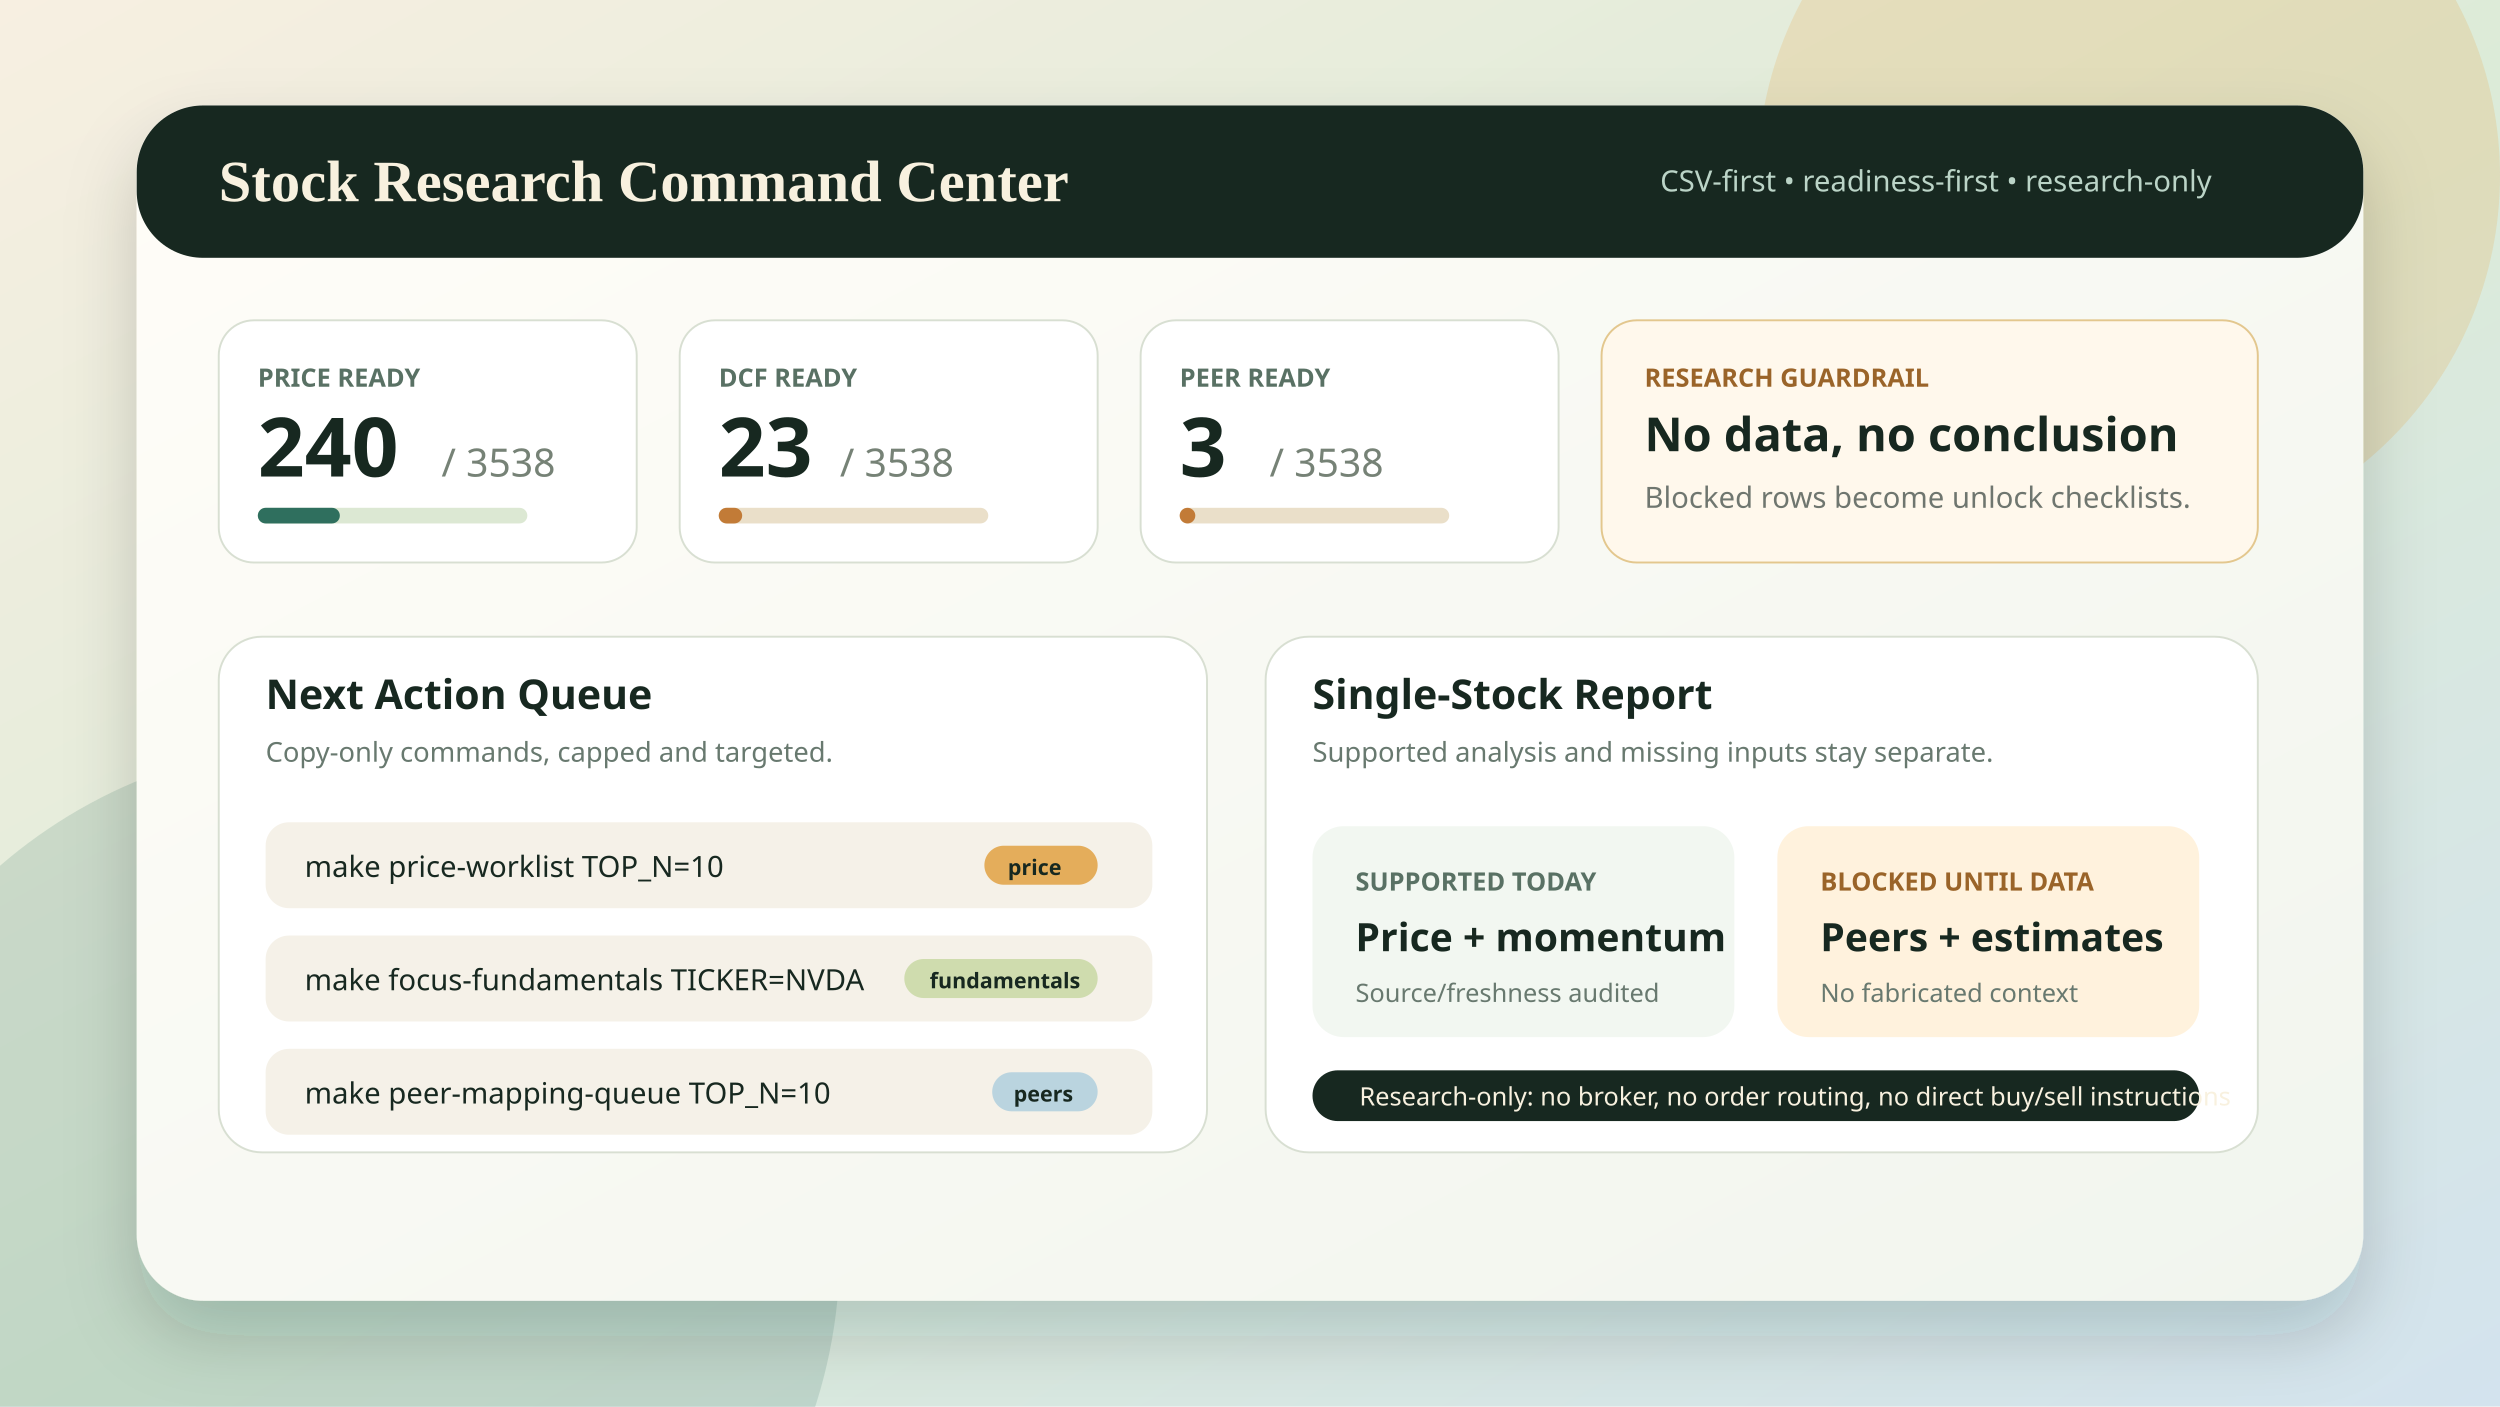
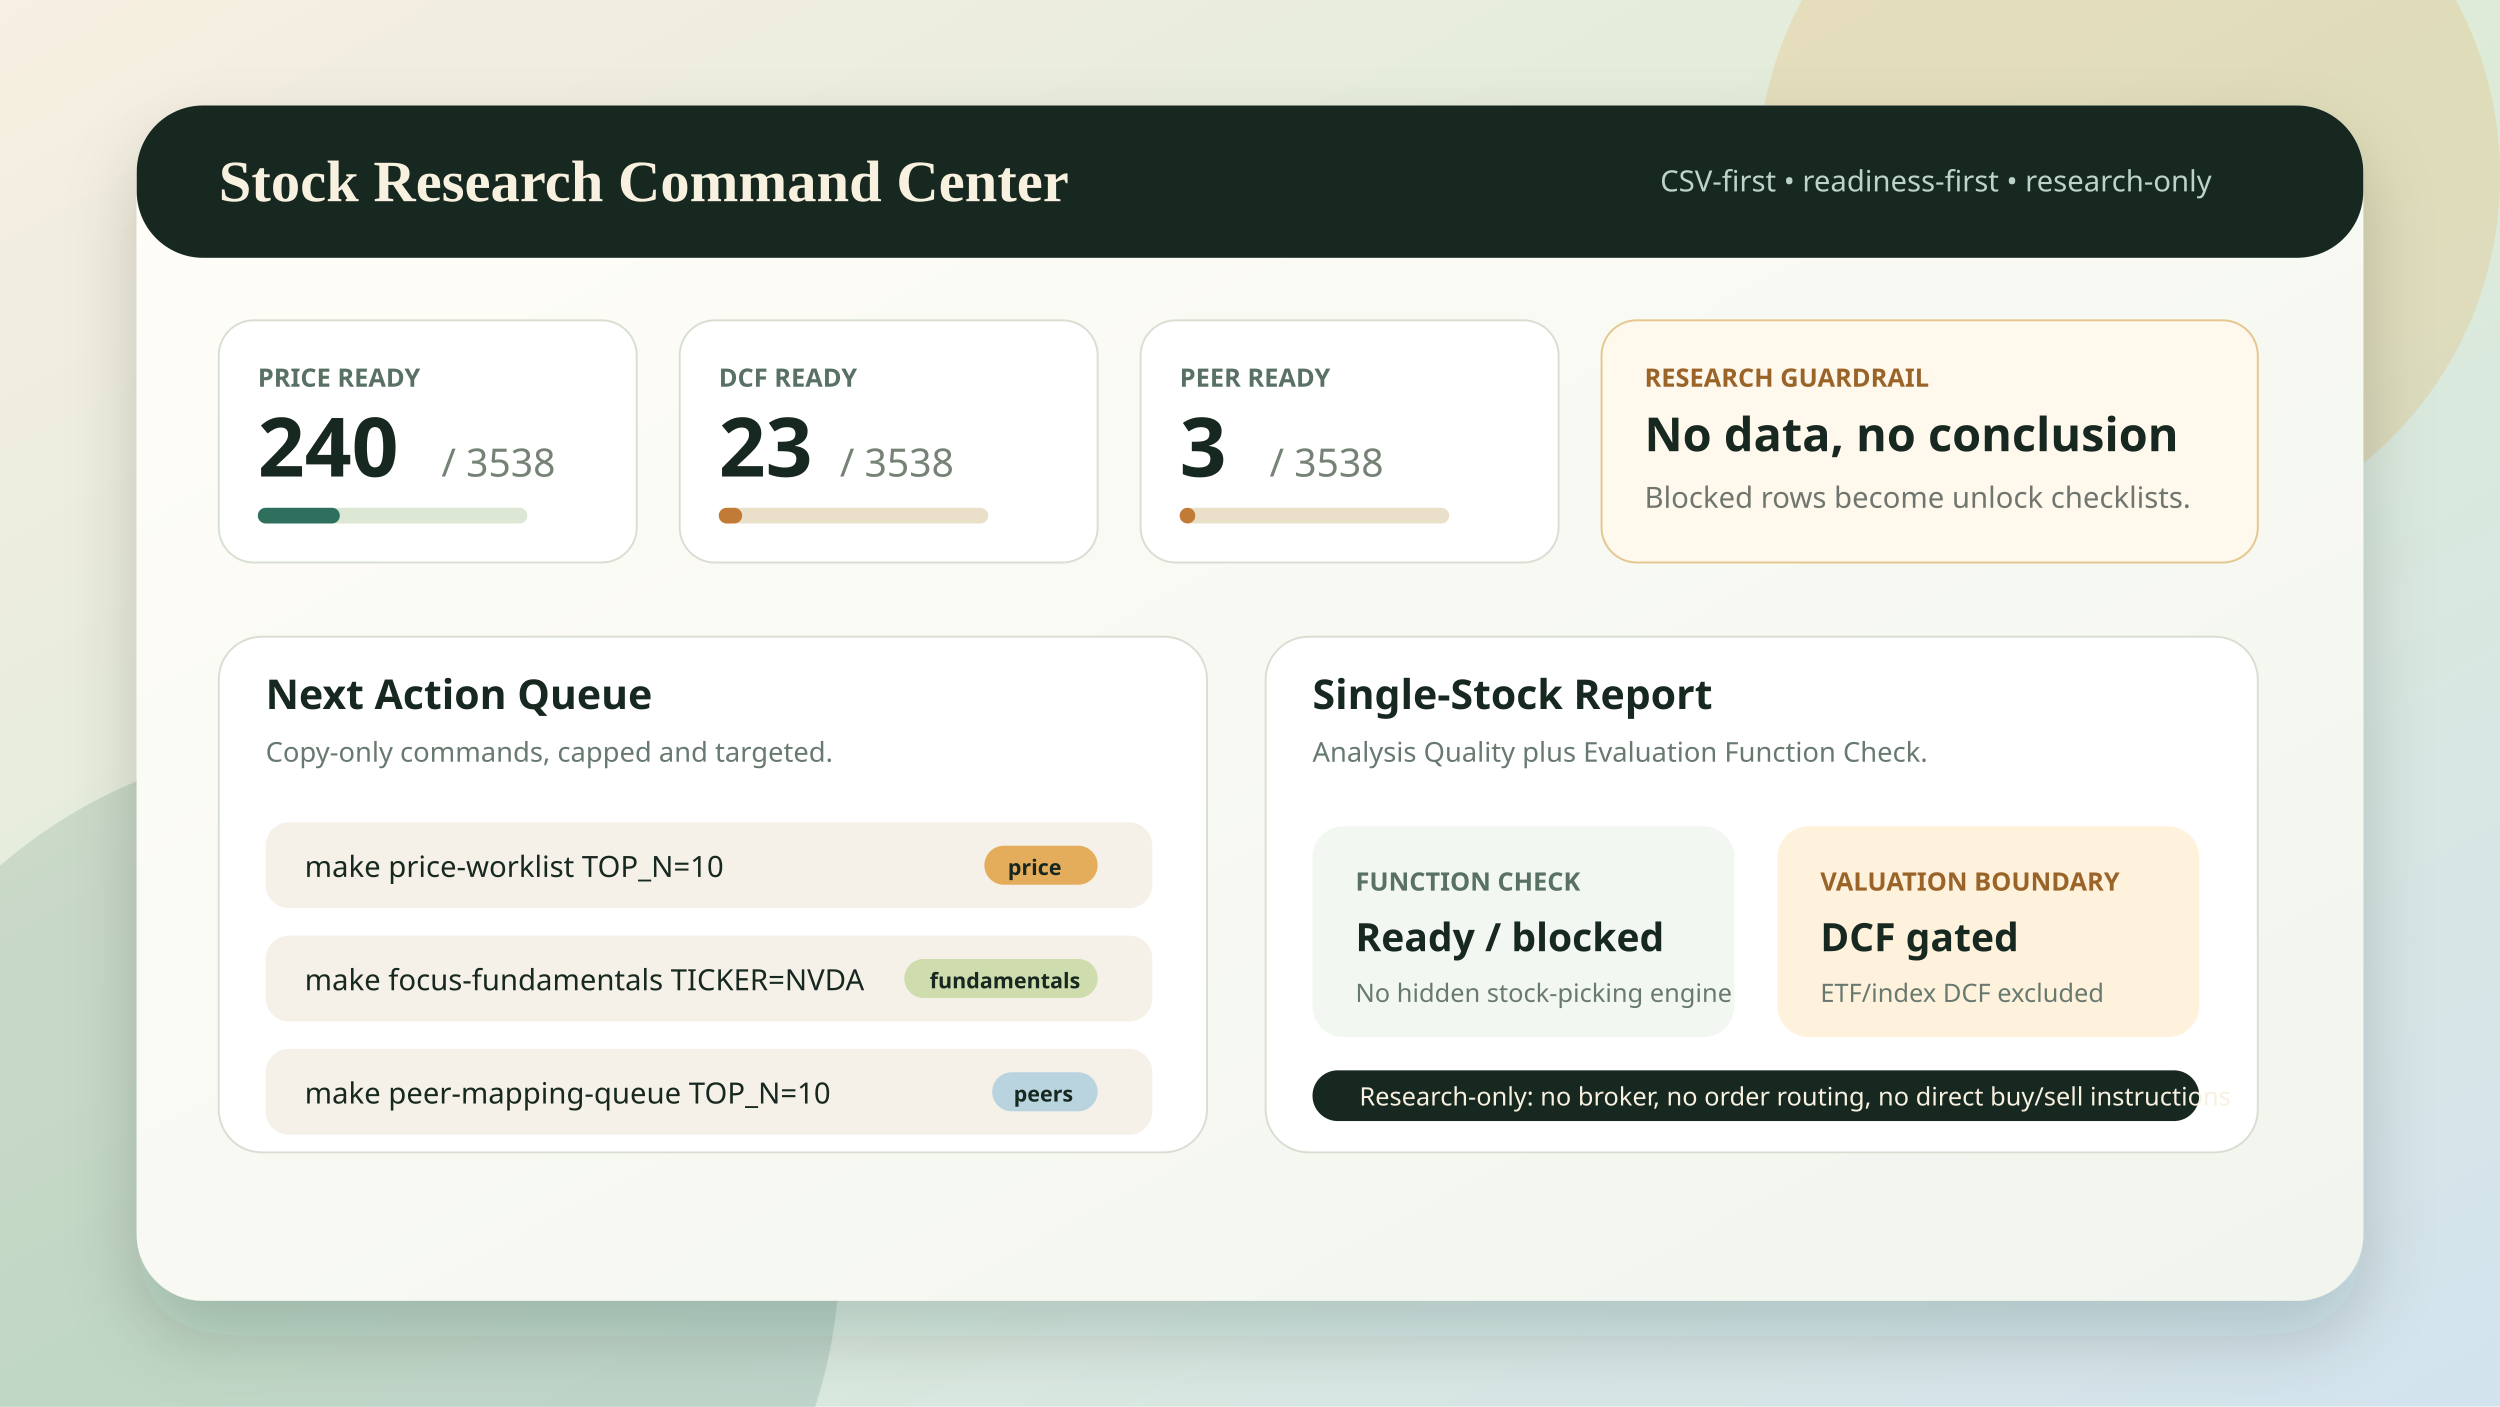
<svg xmlns="http://www.w3.org/2000/svg" width="1280" height="720" viewBox="0 0 1280 720" role="img" aria-labelledby="title desc">
  <defs>
    <linearGradient id="bg" x1="0" y1="0" x2="1" y2="1">
      <stop offset="0" stop-color="#f7efe1" />
      <stop offset="0.52" stop-color="#dcebd8" />
      <stop offset="1" stop-color="#d3e3ee" />
    </linearGradient>
    <linearGradient id="panel" x1="0" y1="0" x2="1" y2="1">
      <stop offset="0" stop-color="#fffdf8" />
      <stop offset="1" stop-color="#f1f5ee" />
    </linearGradient>
    <filter id="shadow" x="-20%" y="-20%" width="140%" height="140%">
      <feDropShadow dx="0" dy="18" stdDeviation="18" flood-color="#173024" flood-opacity="0.18" />
    </filter>
  </defs>
  <rect width="1280" height="720" fill="url(#bg)" />
  <circle cx="1090" cy="90" r="190" fill="#e6a84f" opacity="0.22" />
  <circle cx="170" cy="640" r="260" fill="#2f6f5e" opacity="0.16" />
  <rect x="70" y="54" width="1140" height="612" rx="34" fill="url(#panel)" filter="url(#shadow)" />
  <rect x="70" y="54" width="1140" height="78" rx="34" fill="#172820" />
  <text x="112" y="103" fill="#f8f1df" font-family="Georgia, 'Times New Roman', serif" font-size="30" font-weight="700">Stock Research Command Center</text>
  <text x="850" y="98" fill="#bbd4c7" font-family="Verdana, sans-serif" font-size="15">CSV-first • readiness-first • research-only</text>
  <g font-family="Verdana, sans-serif">
    <rect x="112" y="164" width="214" height="124" rx="18" fill="#ffffff" stroke="#d8dfd2" />
    <text x="132" y="198" fill="#597164" font-size="13" font-weight="700">PRICE READY</text>
    <text x="132" y="244" fill="#172820" font-size="42" font-weight="700">240</text>
    <text x="226" y="244" fill="#768276" font-size="20">/ 3538</text>
    <rect x="132" y="260" width="138" height="8" rx="4" fill="#dce8d3" />
    <rect x="132" y="260" width="42" height="8" rx="4" fill="#2f6f5e" />
    <rect x="348" y="164" width="214" height="124" rx="18" fill="#ffffff" stroke="#d8dfd2" />
    <text x="368" y="198" fill="#597164" font-size="13" font-weight="700">DCF READY</text>
    <text x="368" y="244" fill="#172820" font-size="42" font-weight="700">23</text>
    <text x="430" y="244" fill="#768276" font-size="20">/ 3538</text>
    <rect x="368" y="260" width="138" height="8" rx="4" fill="#eadfc9" />
    <rect x="368" y="260" width="12" height="8" rx="4" fill="#c27b37" />
    <rect x="584" y="164" width="214" height="124" rx="18" fill="#ffffff" stroke="#d8dfd2" />
    <text x="604" y="198" fill="#597164" font-size="13" font-weight="700">PEER READY</text>
    <text x="604" y="244" fill="#172820" font-size="42" font-weight="700">3</text>
    <text x="650" y="244" fill="#768276" font-size="20">/ 3538</text>
    <rect x="604" y="260" width="138" height="8" rx="4" fill="#eadfc9" />
    <rect x="604" y="260" width="8" height="8" rx="4" fill="#c27b37" />
    <rect x="820" y="164" width="336" height="124" rx="18" fill="#fff8ec" stroke="#e3c78e" />
    <text x="842" y="198" fill="#9a6429" font-size="13" font-weight="700">RESEARCH GUARDRAIL</text>
    <text x="842" y="231" fill="#172820" font-size="24" font-weight="700">No data, no conclusion</text>
    <text x="842" y="260" fill="#6f766f" font-size="15">Blocked rows become unlock checklists.</text>
  </g>
  <g font-family="Verdana, sans-serif">
    <rect x="112" y="326" width="506" height="264" rx="22" fill="#ffffff" stroke="#d8dfd2" />
    <text x="136" y="363" fill="#172820" font-size="21" font-weight="700">Next Action Queue</text>
    <text x="136" y="390" fill="#68796f" font-size="14">Copy-only commands, capped and targeted.</text>
    <rect x="136" y="421" width="454" height="44" rx="12" fill="#f5f1e8" />
    <text x="156" y="449" fill="#172820" font-size="15">make price-worklist TOP_N=10</text>
    <rect x="504" y="433" width="58" height="20" rx="10" fill="#e4ad5b" />
    <text x="516" y="448" fill="#172820" font-size="11" font-weight="700">price</text>
    <rect x="136" y="479" width="454" height="44" rx="12" fill="#f5f1e8" />
    <text x="156" y="507" fill="#172820" font-size="15">make focus-fundamentals TICKER=NVDA</text>
    <rect x="463" y="491" width="99" height="20" rx="10" fill="#cfdcae" />
    <text x="476" y="506" fill="#172820" font-size="11" font-weight="700">fundamentals</text>
    <rect x="136" y="537" width="454" height="44" rx="12" fill="#f5f1e8" />
    <text x="156" y="565" fill="#172820" font-size="15">make peer-mapping-queue TOP_N=10</text>
    <rect x="508" y="549" width="54" height="20" rx="10" fill="#bad4df" />
    <text x="519" y="564" fill="#172820" font-size="11" font-weight="700">peers</text>
    <rect x="648" y="326" width="508" height="264" rx="22" fill="#ffffff" stroke="#d8dfd2" />
    <text x="672" y="363" fill="#172820" font-size="21" font-weight="700">Single-Stock Report</text>
-     <text x="672" y="390" fill="#68796f" font-size="14">Supported analysis and missing inputs stay separate.</text>
+     <text x="672" y="390" fill="#68796f" font-size="14">Analysis Quality plus Evaluation Function Check.</text>
    <rect x="672" y="423" width="216" height="108" rx="16" fill="#f2f7f1" />
-     <text x="694" y="456" fill="#597164" font-size="13" font-weight="700">SUPPORTED TODAY</text>
-     <text x="694" y="487" fill="#172820" font-size="20" font-weight="700">Price + momentum</text>
-     <text x="694" y="513" fill="#68796f" font-size="13">Source/freshness audited</text>
+     <text x="694" y="456" fill="#597164" font-size="13" font-weight="700">FUNCTION CHECK</text>
+     <text x="694" y="487" fill="#172820" font-size="20" font-weight="700">Ready / blocked</text>
+     <text x="694" y="513" fill="#68796f" font-size="13">No hidden stock-picking engine</text>
    <rect x="910" y="423" width="216" height="108" rx="16" fill="#fff2dd" />
-     <text x="932" y="456" fill="#9a6429" font-size="13" font-weight="700">BLOCKED UNTIL DATA</text>
-     <text x="932" y="487" fill="#172820" font-size="20" font-weight="700">Peers + estimates</text>
-     <text x="932" y="513" fill="#68796f" font-size="13">No fabricated context</text>
+     <text x="932" y="456" fill="#9a6429" font-size="13" font-weight="700">VALUATION BOUNDARY</text>
+     <text x="932" y="487" fill="#172820" font-size="20" font-weight="700">DCF gated</text>
+     <text x="932" y="513" fill="#68796f" font-size="13">ETF/index DCF excluded</text>
    <rect x="672" y="548" width="454" height="26" rx="13" fill="#172820" />
    <text x="696" y="566" fill="#f8f1df" font-size="13">Research-only: no broker, no order routing, no direct buy/sell instructions</text>
  </g>
</svg>
